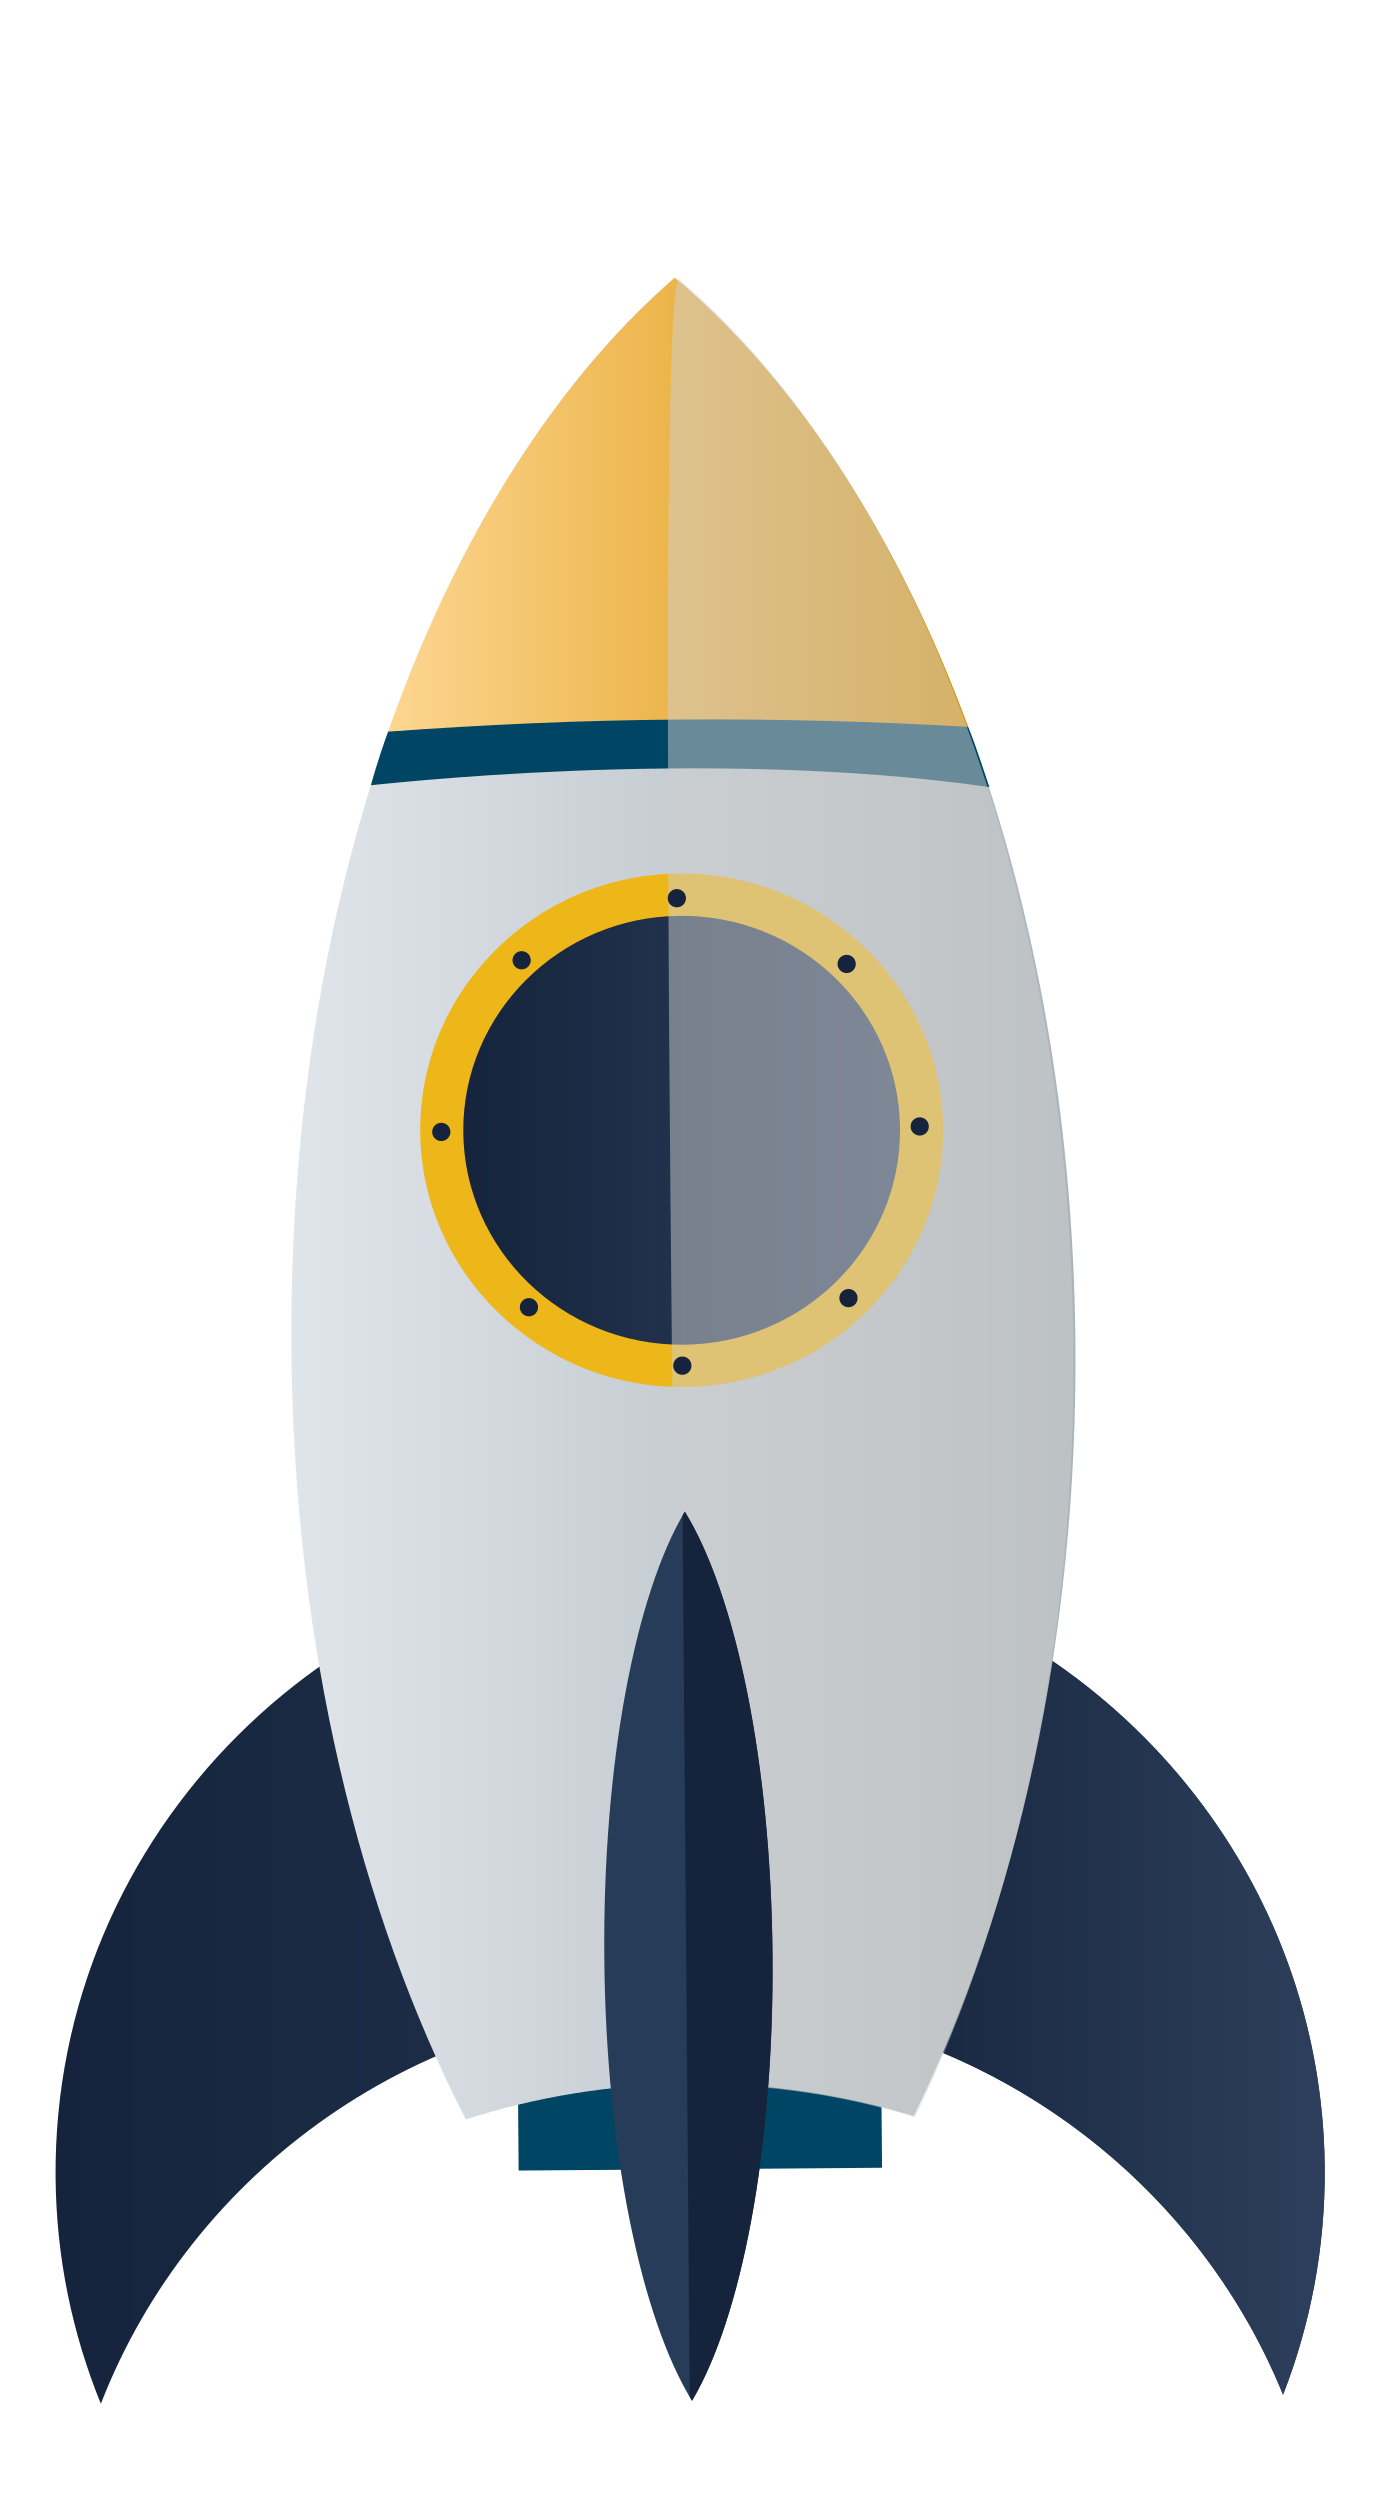
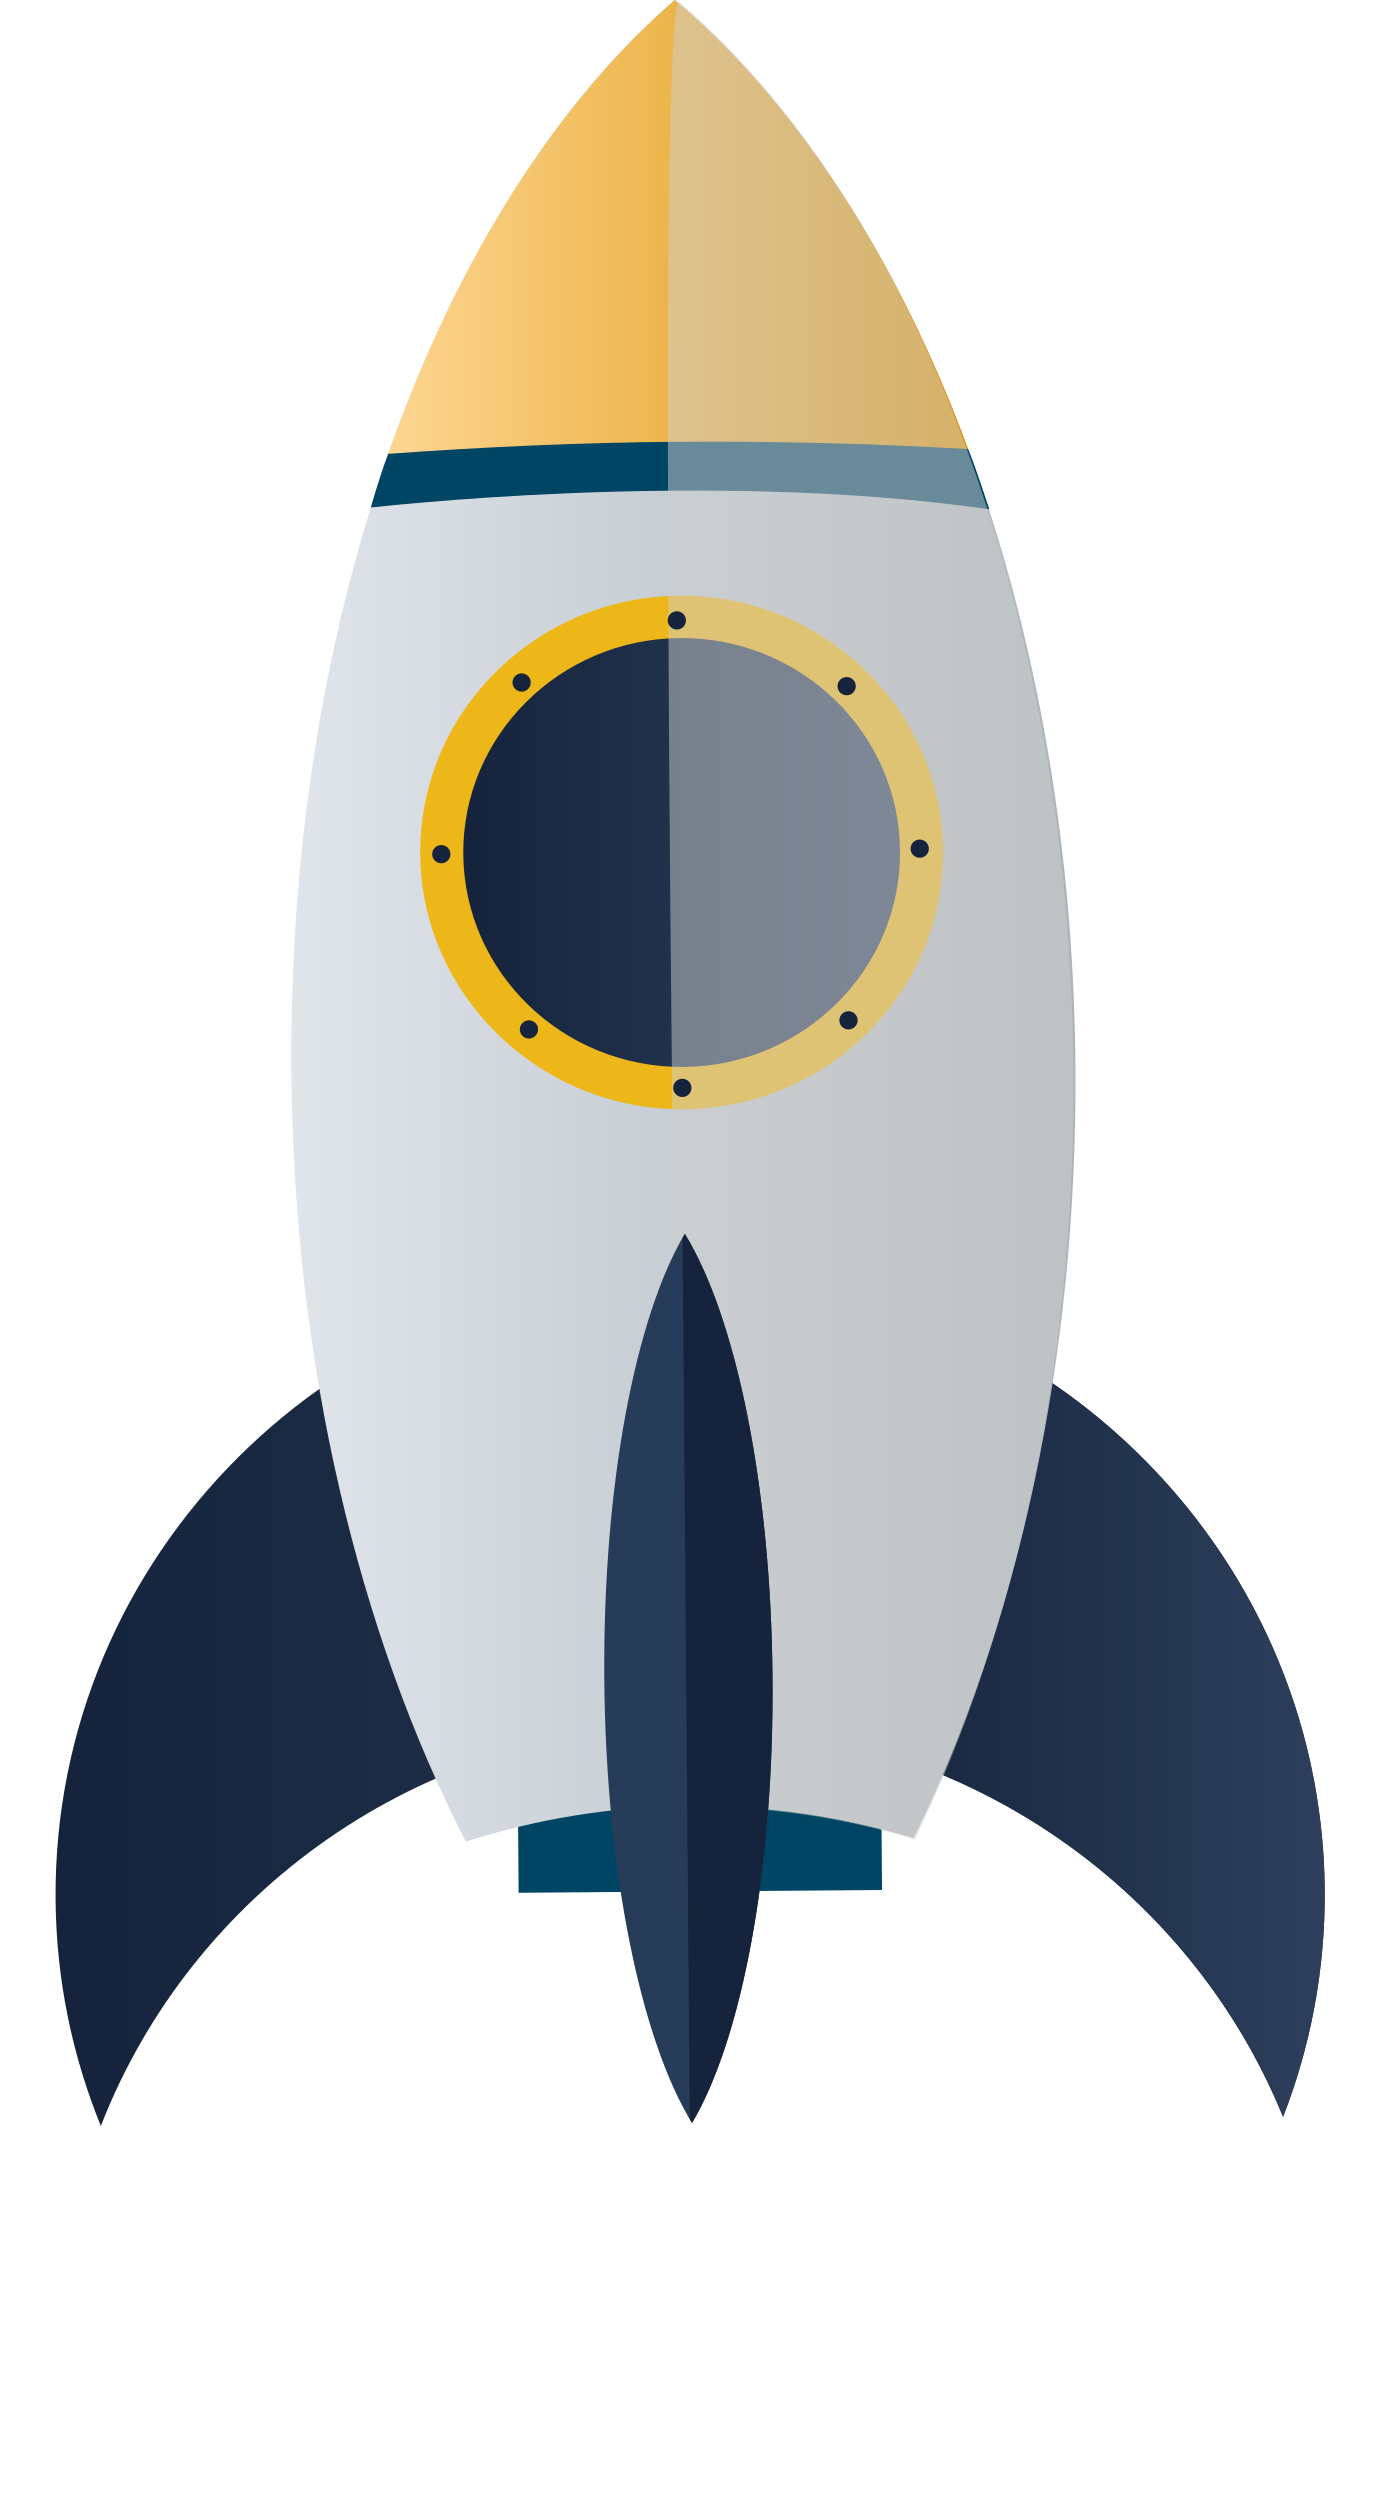
<svg xmlns="http://www.w3.org/2000/svg" viewBox="0 0 500 900" version="1.1">
  <defs>
    <linearGradient x1="-0%" y1="50%" x2="100%" y2="50%" id="gradient-blue">
      <stop stop-color="#15243C" offset="0%" />
      <stop stop-color="#2D3F5C" offset="100%" />
    </linearGradient>
    <linearGradient x1="0.002%" y1="50%" x2="100.002%" y2="50%" id="gradient-grey">
      <stop stop-color="#E0E5EA" offset="0%" />
      <stop stop-color="#ABB4BA" offset="100%" />
    </linearGradient>
    <linearGradient x1="4.78927203e-05%" y1="49.997%" x2="99.998%" y2="49.997%" id="gradient-yellow">
      <stop stop-color="#FDD692" offset="0%" />
      <stop stop-color="#DB9302" offset="100%" />
    </linearGradient>
  </defs>
  <g stroke="none" stroke-width="1" fill="none" fill-rule="evenodd">
-     <g id="rocket" transform="translate(20, 100)" fill-rule="nonzero">
+     <g id="rocket" transform="translate(20, 0)" fill-rule="nonzero">
      <polygon fill="#004563" points="166.707 681.4 297.537 680.39 297.187 638.02 166.367 639.01" />
      <path d="M226.637,457.78 C100.477,458.75 -1.003,559.98 0.007,683.9 C0.237,712.7 6.047,740.15 16.307,765.36 C48.877,681.54 131.107,621.7 227.957,620.96 C324.817,620.22 408.007,678.8 441.907,762.1 C451.777,736.75 457.127,709.21 456.907,680.41 C455.897,556.48 352.807,456.82 226.637,457.78 Z" fill="url(#gradient-blue)" />
      <path d="M286.347,628.05 C357.287,645.85 415.067,696.16 441.907,762.09 C451.777,736.74 457.127,709.2 456.907,680.4 C456.047,576.29 383.117,489.32 285.017,464.76 L286.347,628.05 Z" fill="url(#gradient-blue)" />
      <path d="M84.897,385.87 C85.757,491.63 109.327,588.23 147.697,662.98 C173.047,654.87 200.097,650.33 228.197,650.12 C256.287,649.9 283.397,654.02 308.897,661.74 C346.017,586.42 368.017,489.47 367.157,383.72 C365.797,215.73 307.227,70.71 222.907,0 C139.747,71.99 83.537,217.88 84.897,385.87 Z" fill="url(#gradient-grey)" />
      <path d="M119.767,163.24 C115.737,174.31 113.527,182.67 113.527,182.67 C113.147,182.91 232.567,168.47 336.157,183.34 C336.157,183.34 330.797,166.84 328.527,161.67 C290.647,125.76 171.807,114.42 119.767,163.24 Z" fill="#004563" />
      <path d="M119.727,163.39 C153.637,160.92 188.717,159.31 224.207,159.04 C259.677,158.77 294.597,159.7 328.527,161.67 C303.057,92.76 266.377,36.46 222.917,0.01 C180.037,37.12 144.077,94.1 119.727,163.39 Z" fill="url(#gradient-yellow)" />
      <path d="M225.977,214.47 L224.667,214.47 C199.557,214.65 175.997,224.45 158.347,242.07 C140.687,259.68 131.077,282.96 131.277,307.61 C131.697,357.88 173.677,399.03 224.867,399.33 L226.177,399.33 C278.077,398.93 319.967,357.13 319.537,306.17 C319.117,255.9 277.147,214.77 225.977,214.47 Z" fill="#EEB719" />
      <path d="M224.787,229.7 C181.427,230.01 146.437,264.93 146.777,307.49 C147.137,350.09 182.677,384.43 226.037,384.1 C269.377,383.77 304.367,348.89 304.017,306.29 C303.667,263.74 268.117,229.36 224.787,229.7 Z" fill="url(#gradient-blue)" />
      <path d="M224.337,0.45 C215.017,8.66 225.337,650.67 225.337,650.67 C226.897,650.63 228.447,650.56 230.017,650.54 C257.637,650.35 284.277,654.48 309.347,662.22 C345.777,586.93 367.337,490 366.407,384.25 C364.947,216.28 307.267,71.21 224.337,0.45 Z" fill="#CFCFCF" opacity="0.5" />
      <path d="M226.957,223.35 C226.957,225.17 225.487,226.64 223.667,226.64 C221.847,226.64 220.377,225.17 220.377,223.35 C220.377,221.53 221.847,220.06 223.667,220.06 C225.487,220.07 226.957,221.54 226.957,223.35 Z" fill="#15243C" />
      <path d="M228.927,391.64 C228.927,393.46 227.457,394.93 225.637,394.93 C223.817,394.93 222.347,393.46 222.347,391.64 C222.347,389.82 223.817,388.35 225.637,388.35 C227.457,388.35 228.927,389.82 228.927,391.64 Z" fill="#15243C" />
      <path d="M314.387,305.52 C314.387,307.33 312.917,308.81 311.097,308.81 C309.277,308.81 307.807,307.34 307.807,305.52 C307.807,303.7 309.277,302.23 311.097,302.23 C312.917,302.24 314.387,303.71 314.387,305.52 Z" fill="#15243C" />
      <path d="M142.157,307.5 C142.157,309.32 140.687,310.79 138.867,310.79 C137.057,310.79 135.577,309.32 135.577,307.5 C135.577,305.68 137.047,304.21 138.867,304.21 C140.687,304.21 142.157,305.68 142.157,307.5 Z" fill="#15243C" />
      <path d="M288.747,367.32 C288.747,369.14 287.277,370.61 285.457,370.61 C283.637,370.61 282.167,369.14 282.167,367.32 C282.167,365.51 283.637,364.03 285.457,364.03 C287.277,364.03 288.747,365.5 288.747,367.32 Z" fill="#15243C" />
      <circle fill="#15243C" cx="167.787" cy="245.7" r="3.29" />
      <path d="M288.087,247.02 C288.087,248.84 286.617,250.31 284.797,250.31 C282.977,250.31 281.507,248.84 281.507,247.02 C281.507,245.21 282.977,243.73 284.797,243.73 C286.617,243.73 288.087,245.2 288.087,247.02 Z" fill="#15243C" />
      <path d="M173.707,370.6 C173.707,372.41 172.237,373.89 170.417,373.89 C168.597,373.89 167.127,372.42 167.127,370.6 C167.127,368.78 168.597,367.31 170.417,367.31 C172.237,367.32 173.707,368.79 173.707,370.6 Z" fill="#15243C" />
      <path d="M197.547,604.46 C198.117,674.33 210.917,734.72 229.127,764.28 C246.847,734.45 258.677,673.87 258.107,604 C257.547,534.14 244.727,473.74 226.527,444.18 C208.797,474.02 196.977,534.6 197.547,604.46 Z" fill="#273C58" />
      <path d="M228.297,762.83 C228.587,763.3 228.847,763.83 229.127,764.28 C246.847,734.45 258.677,673.87 258.107,604 C257.547,534.14 244.727,473.74 226.527,444.18 C226.267,444.64 225.997,445.19 225.717,445.64 L228.297,762.83 Z" fill="#15243C" />
    </g>
  </g>
</svg>
